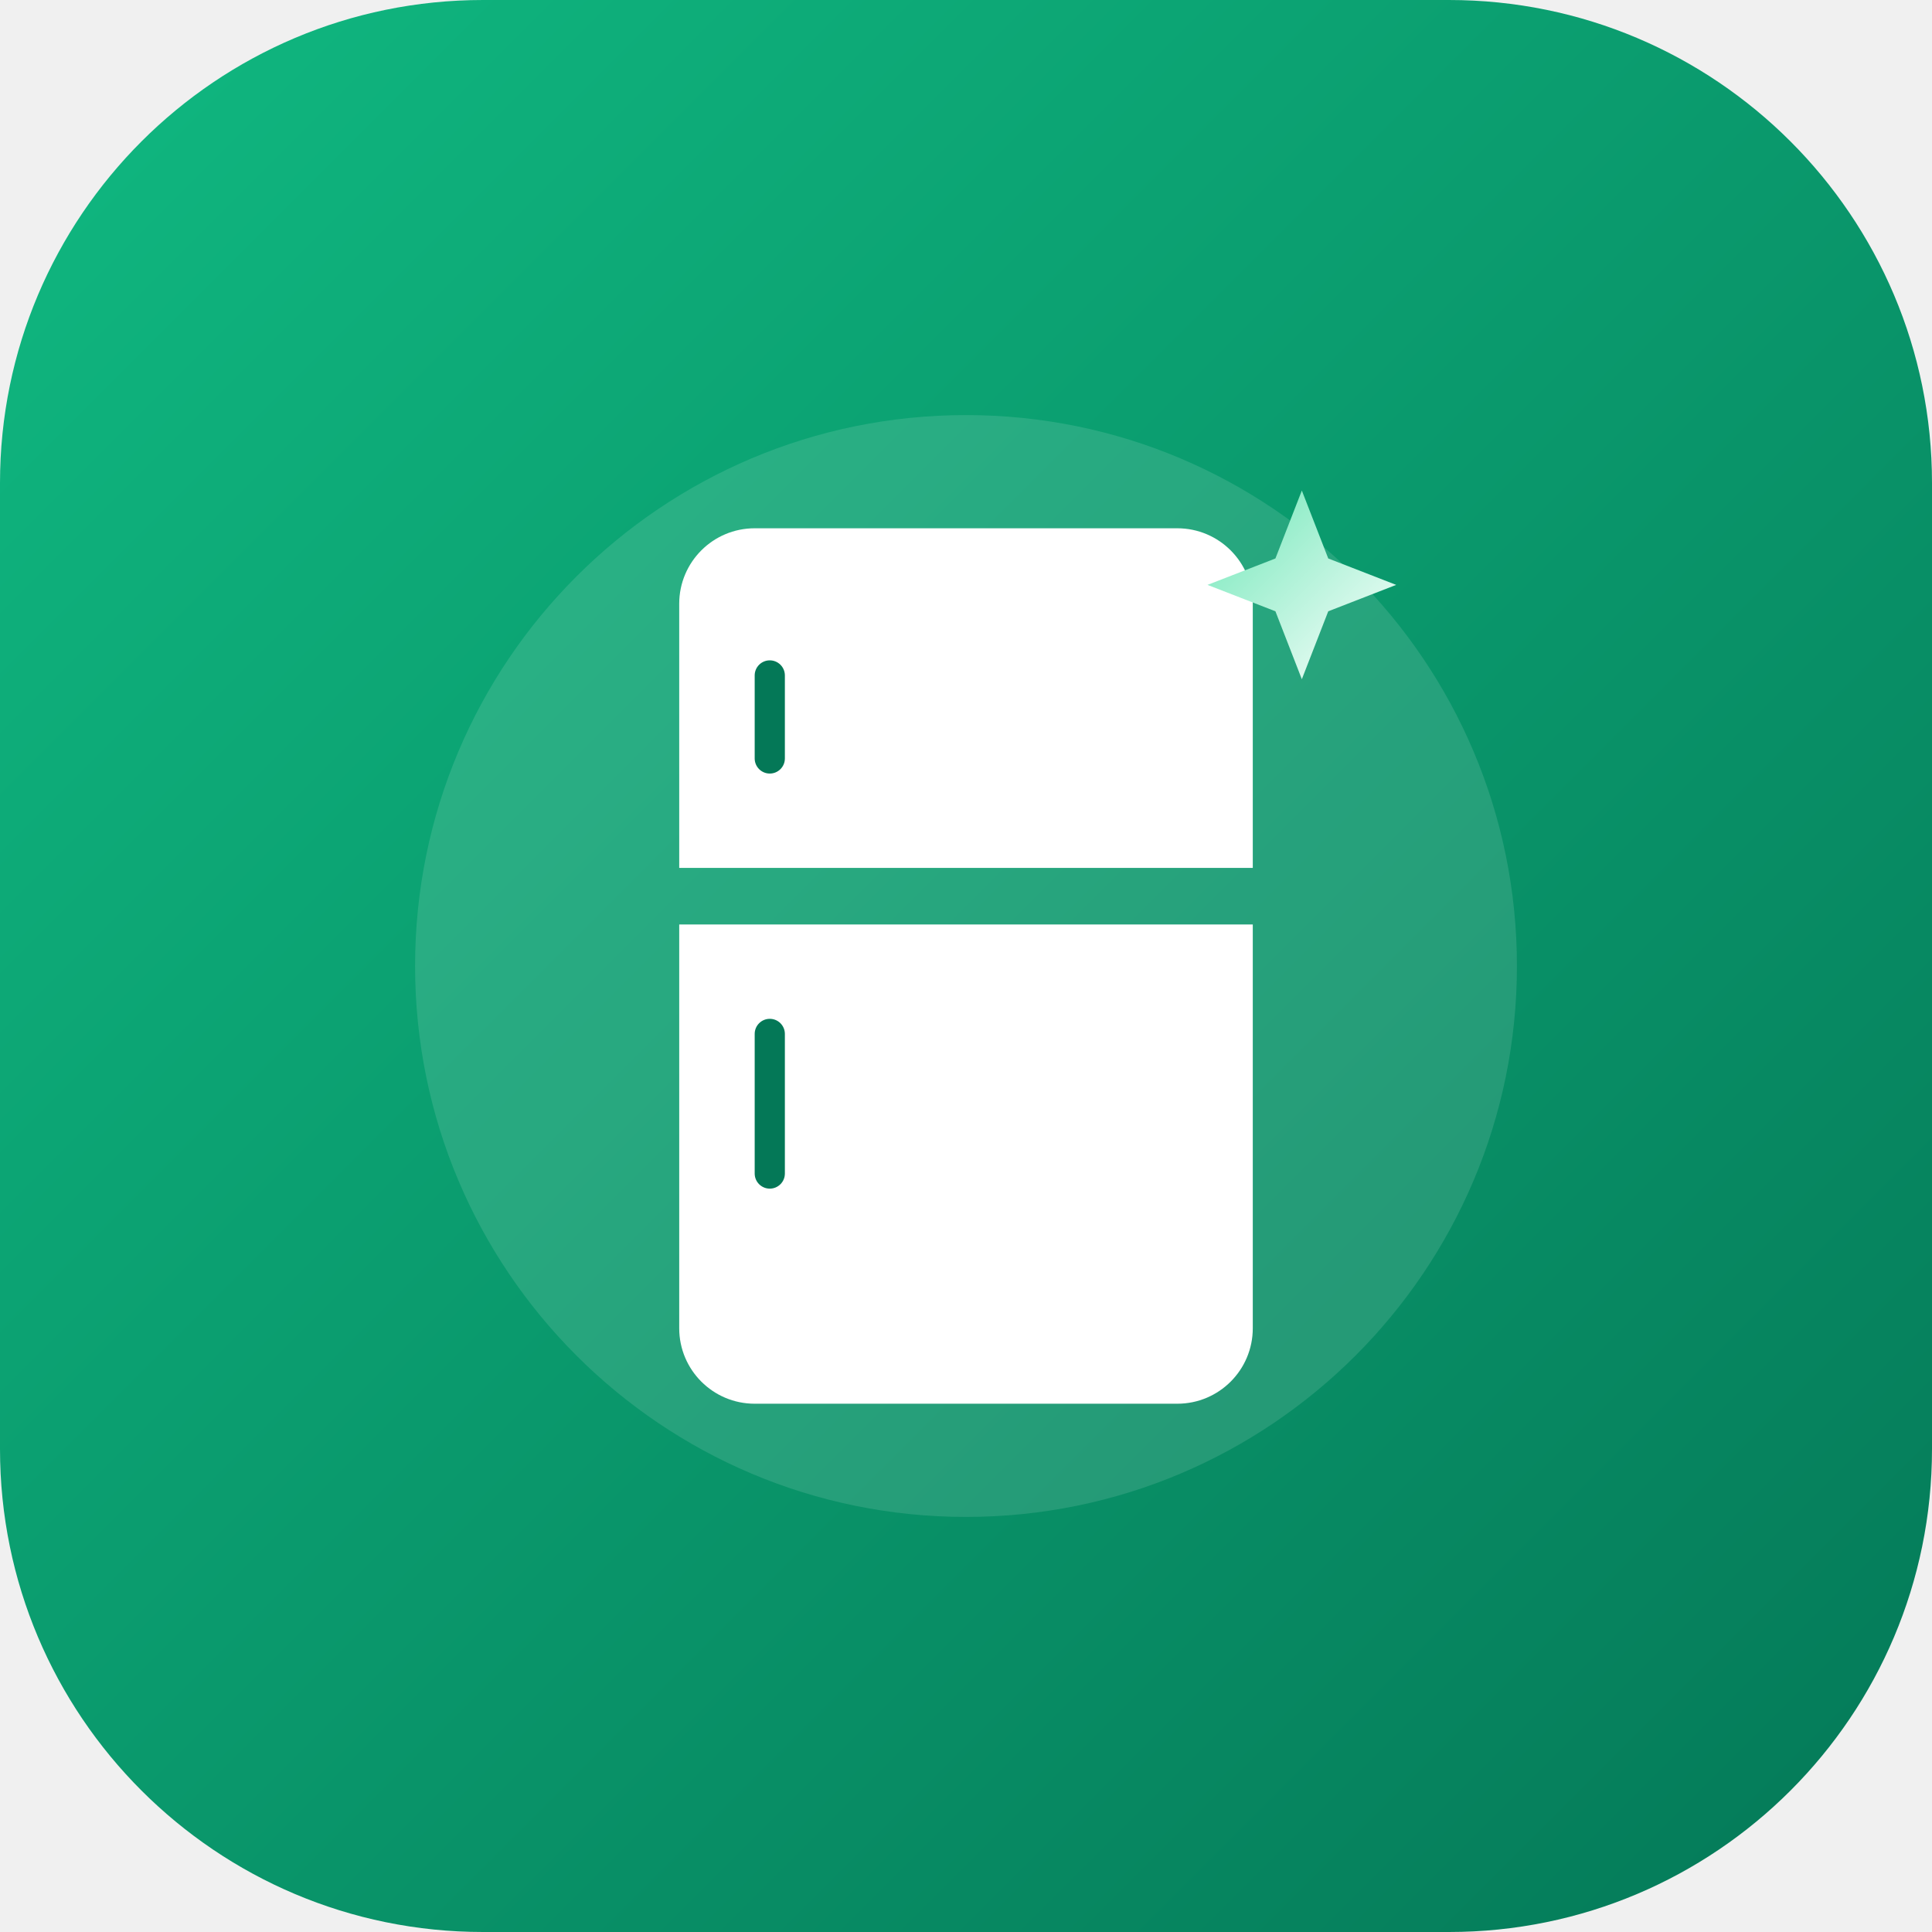
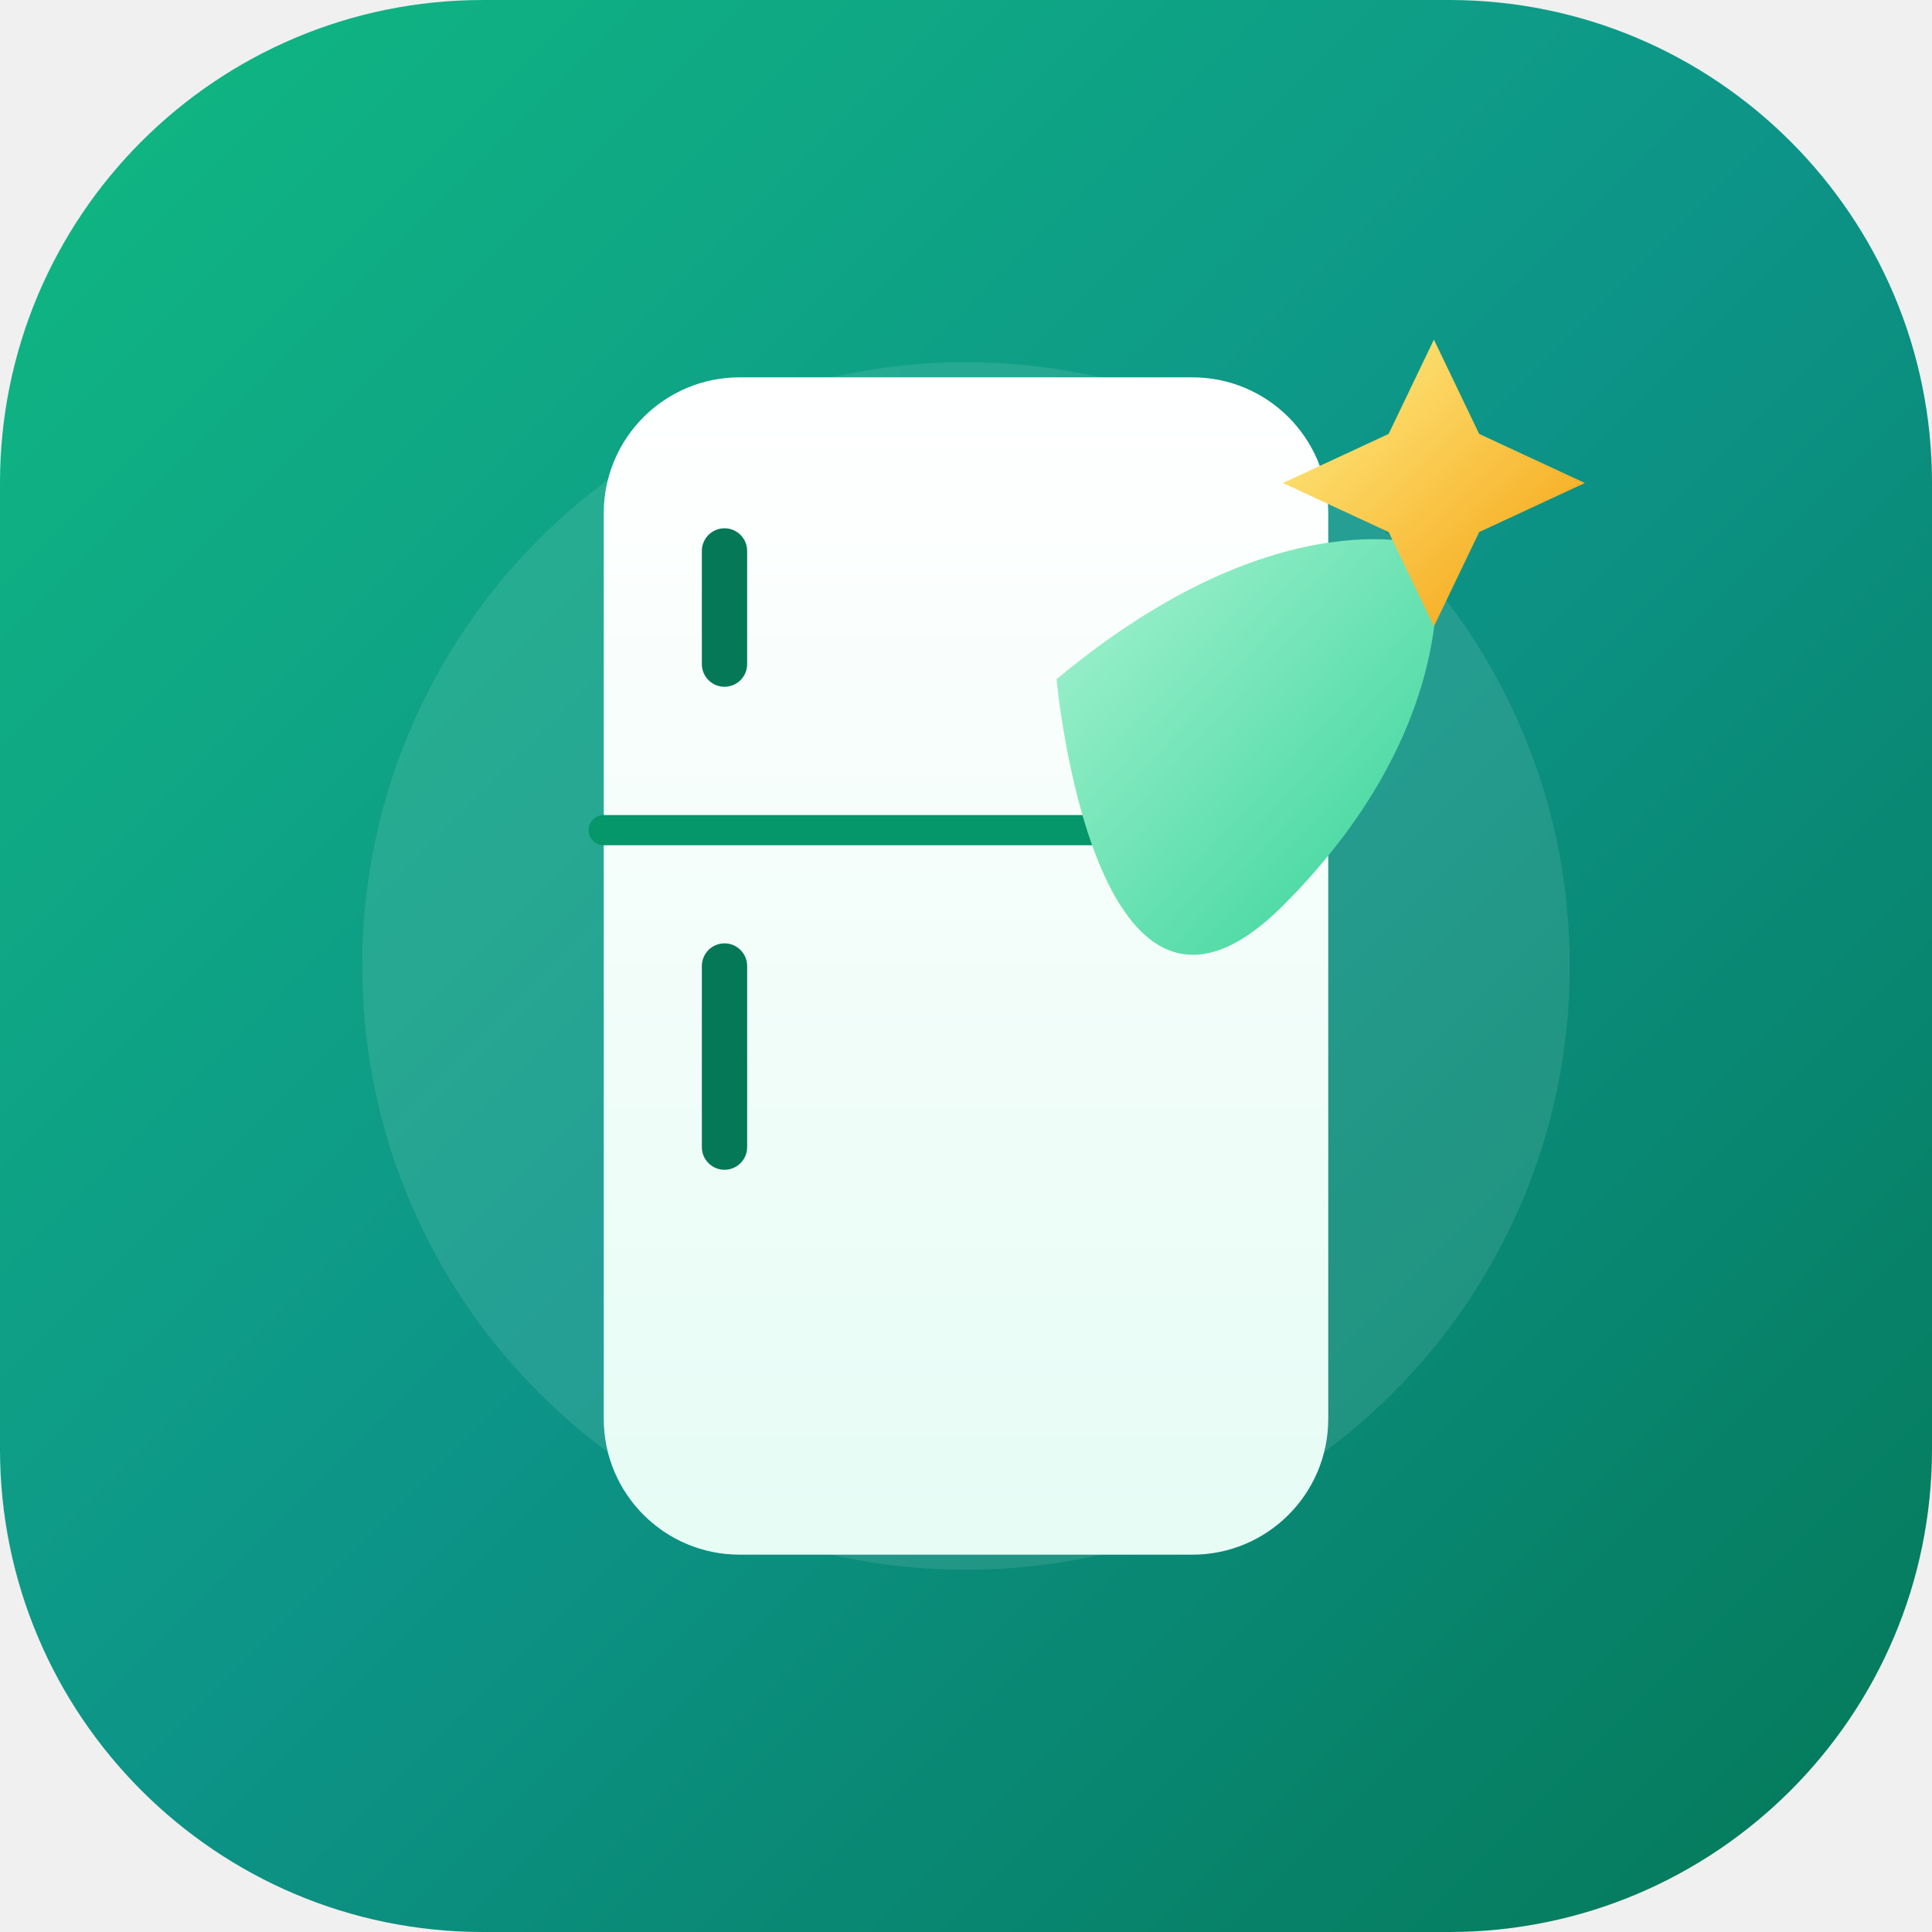
<svg xmlns="http://www.w3.org/2000/svg" viewBox="0 0 512 512" fill="none">
  <defs>
-     <linearGradient id="fkGrad" x1="0%" y1="0%" x2="100%" y2="100%">
+     <linearGradient id="bgGrad" x1="0%" y1="0%" x2="100%" y2="100%">
      <stop offset="0%" stop-color="#10b981" />
+       <stop offset="50%" stop-color="#0d9488" />
      <stop offset="100%" stop-color="#047857" />
    </linearGradient>
+     <linearGradient id="leafGrad" x1="0%" y1="0%" x2="100%" y2="100%">
+       <stop offset="0%" stop-color="#a7f3d0" />
+       <stop offset="100%" stop-color="#34d399" />
+     </linearGradient>
+     <linearGradient id="doorGrad" x1="0%" y1="0%" x2="0%" y2="100%">
+       <stop offset="0%" stop-color="#ffffff" />
+       <stop offset="100%" stop-color="#e6fcf5" />
+     </linearGradient>
    <linearGradient id="sparkleGrad" x1="0%" y1="0%" x2="100%" y2="100%">
-       <stop offset="0%" stop-color="#6ee7b7" />
-       <stop offset="100%" stop-color="#ffffff" />
+       <stop offset="0%" stop-color="#fef08a" />
+       <stop offset="100%" stop-color="#f59e0b" />
    </linearGradient>
  </defs>
-   <rect width="512" height="512" rx="128" fill="url(#fkGrad)" />
-   <path d="M256 110C175.369 110 110 175.369 110 256C110 336.631 175.369 402 256 402C336.631 402 402 336.631 402 256C402 175.369 336.631 110 256 110Z" fill="white" fill-opacity="0.12" />
-   <path d="M180 160C180 148.954 188.954 140 200 140H312C323.046 140 332 148.954 332 160V230H180V160Z" fill="white" />
-   <path d="M180 245H332V352C332 363.046 323.046 372 312 372H200C188.954 372 180 363.046 180 352V245Z" fill="white" />
-   <rect x="200" y="175" width="8" height="30" rx="4" fill="#047857" />
-   <rect x="200" y="270" width="8" height="45" rx="4" fill="#047857" />
-   <path d="M345 130L352 148L370 155L352 162L345 180L338 162L320 155L338 148L345 130Z" fill="url(#sparkleGrad)" />
+   <rect width="512" height="512" rx="128" fill="url(#bgGrad)" />
+   <circle cx="256" cy="256" r="160" fill="white" fill-opacity="0.1" />
+   <rect x="160" y="100" width="192" height="312" rx="36" fill="url(#doorGrad)" />
+   <line x1="160" y1="220" x2="352" y2="220" stroke="#059669" stroke-width="8" stroke-linecap="round" />
+   <rect x="186" y="140" width="12" height="42" rx="6" fill="#047857" />
+   <rect x="186" y="250" width="12" height="60" rx="6" fill="#047857" />
+   <path d="M280 180C340 130 380 145 380 145C380 145 390 190 340 240C290 290 280 180 280 180Z" fill="url(#leafGrad)" />
+   <path d="M380 90L392 115L420 128L392 141L380 166L368 141L340 128L368 115L380 90Z" fill="url(#sparkleGrad)" />
</svg>
